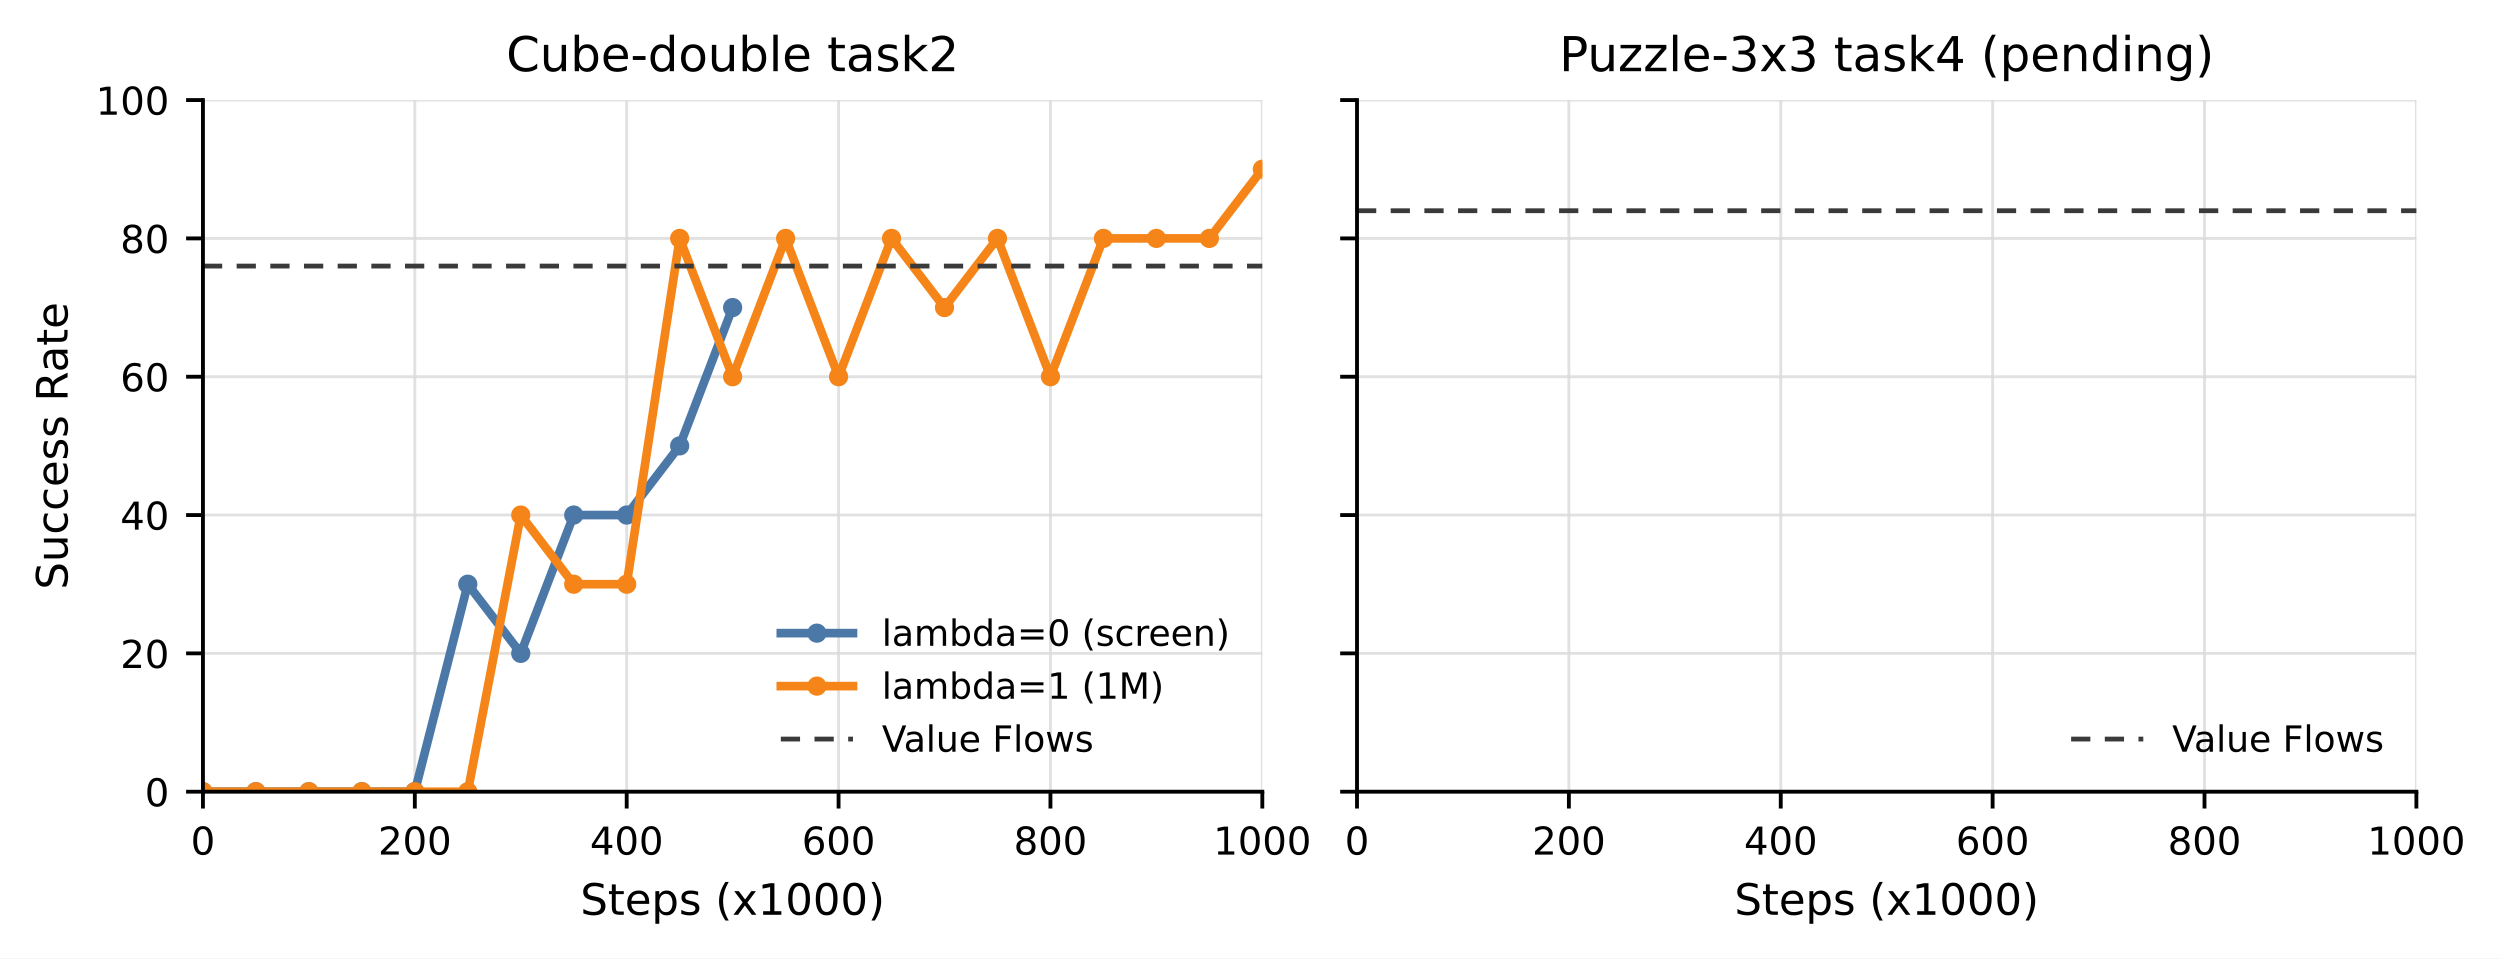
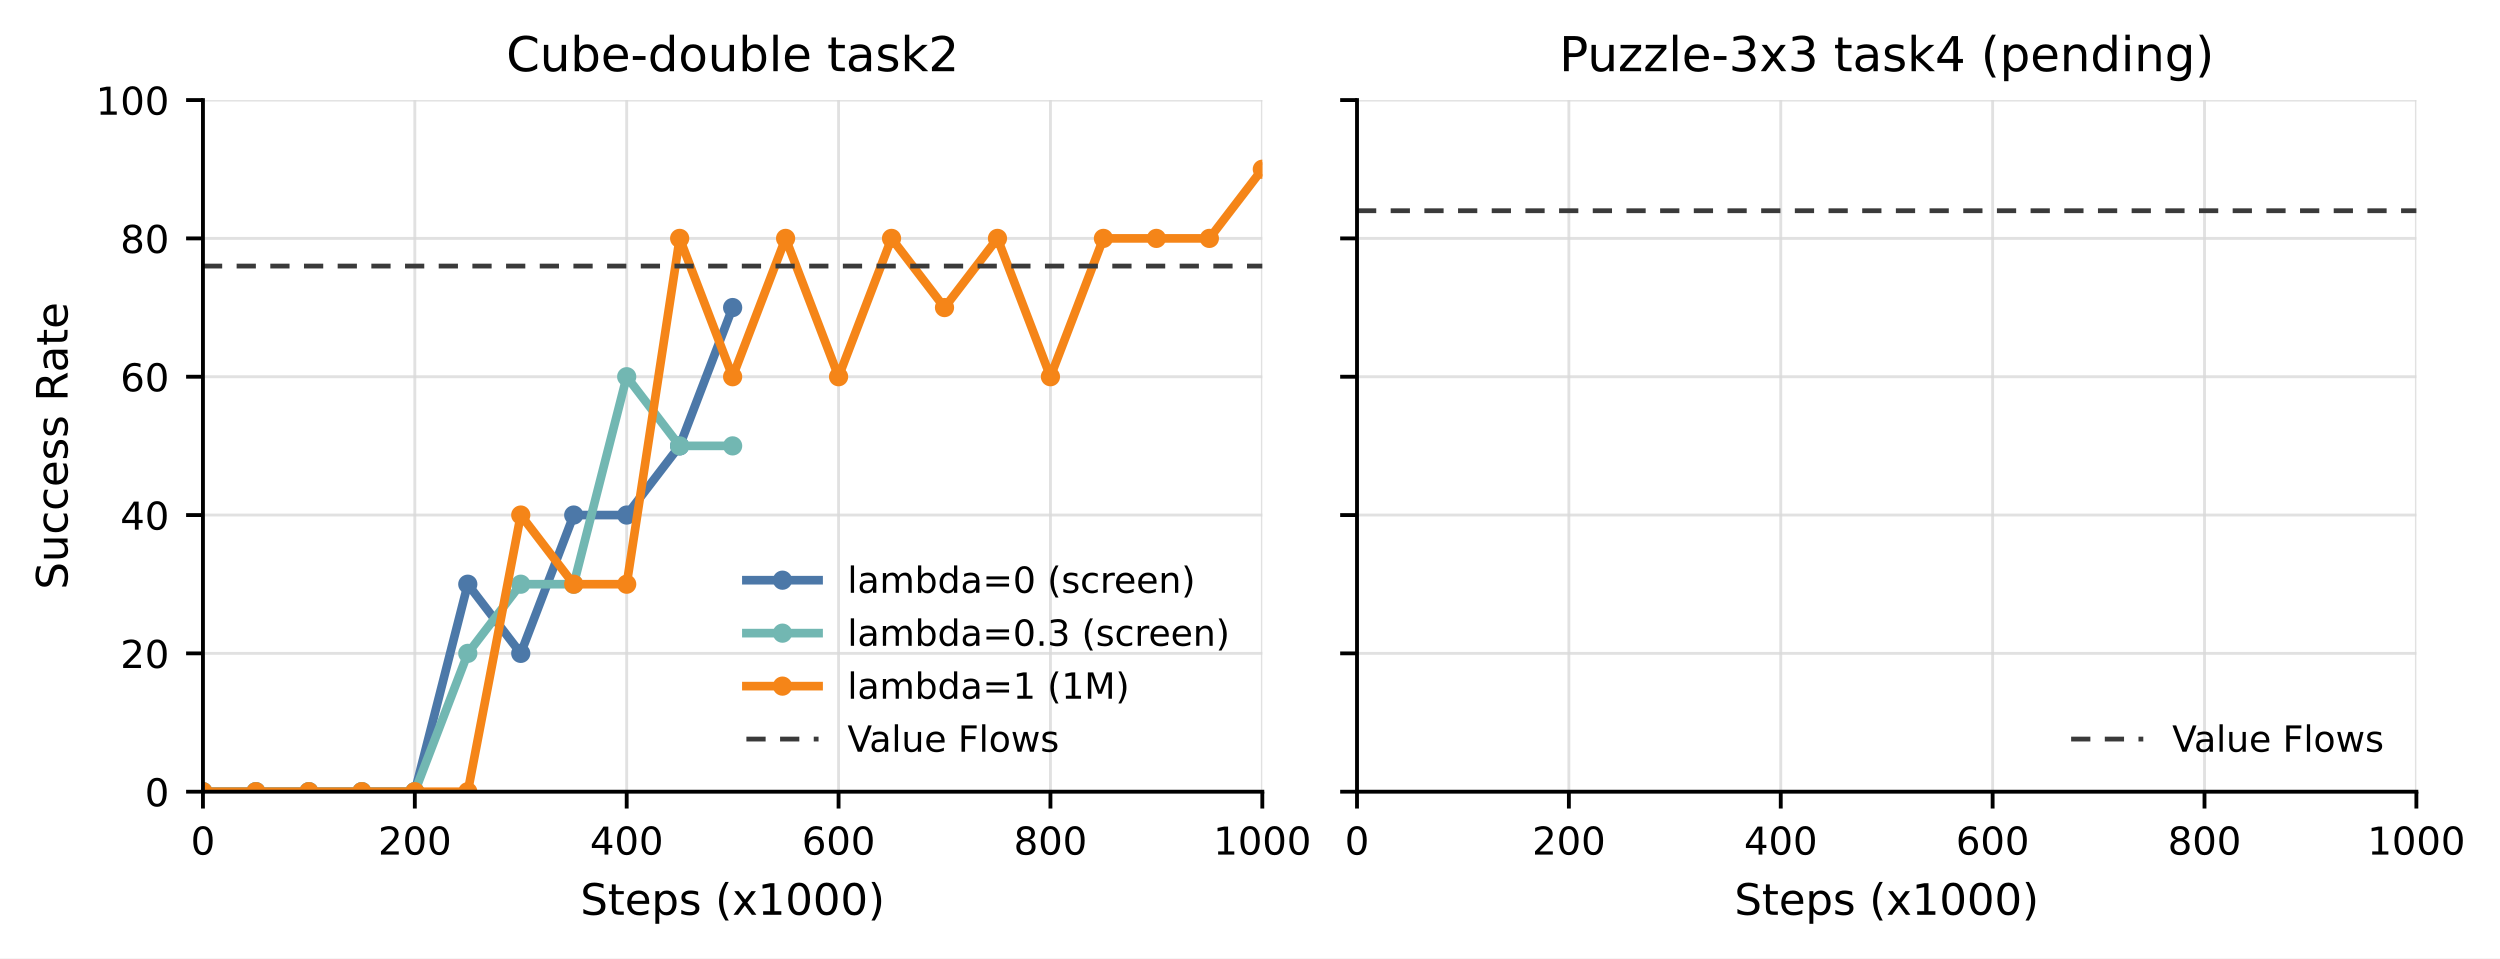
<svg xmlns="http://www.w3.org/2000/svg" xmlns:xlink="http://www.w3.org/1999/xlink" width="519.6pt" height="199.2pt" viewBox="0 0 519.6 199.2" version="1.1">
  <defs>
    <style type="text/css">*{stroke-linejoin: round; stroke-linecap: butt}</style>
  </defs>
  <g id="figure_1">
    <g id="patch_1">
      <path d="M 0 199.2  L 519.6 199.2  L 519.6 0  L 0 0  z " style="fill: #ffffff" />
    </g>
    <g id="axes_1">
      <g id="patch_2">
        <path d="M 42.18 164.547  L 262.36 164.547  L 262.36 20.798  L 42.18 20.798  z " style="fill: #ffffff" />
      </g>
      <g id="matplotlib.axis_1">
        <g id="xtick_1">
          <g id="line2d_1">
-             <path d="M 42.18 164.547  L 42.18 20.798  " clip-path="url(#p1d53e237a0)" style="fill: none; stroke: #d9d9d9; stroke-opacity: 0.8; stroke-width: 0.6; stroke-linecap: square" />
+             <path d="M 42.18 164.547  L 42.18 20.798  " clip-path="url(#p98c17a27cd)" style="fill: none; stroke: #d9d9d9; stroke-opacity: 0.8; stroke-width: 0.6; stroke-linecap: square" />
          </g>
          <g id="line2d_2">
            <defs>
-               <path id="m1ffc83d892" d="M 0 0  L 0 3.5  " style="stroke: #000000; stroke-width: 0.8" />
+               <path id="mefbd972a2b" d="M 0 0  L 0 3.5  " style="stroke: #000000; stroke-width: 0.8" />
            </defs>
            <g>
-               <use xlink:href="#m1ffc83d892" x="42.18" y="164.547" style="stroke: #000000; stroke-width: 0.8" />
+               <use xlink:href="#mefbd972a2b" x="42.18" y="164.547" style="stroke: #000000; stroke-width: 0.8" />
            </g>
          </g>
          <g id="text_1">
            <text style="font: 8px 'DejaVu Sans'; text-anchor: middle" x="42.18" y="177.625" transform="rotate(-0 42.18031 177.6255)">0</text>
          </g>
        </g>
        <g id="xtick_2">
          <g id="line2d_3">
-             <path d="M 86.216 164.547  L 86.216 20.798  " clip-path="url(#p1d53e237a0)" style="fill: none; stroke: #d9d9d9; stroke-opacity: 0.8; stroke-width: 0.6; stroke-linecap: square" />
+             <path d="M 86.216 164.547  L 86.216 20.798  " clip-path="url(#p98c17a27cd)" style="fill: none; stroke: #d9d9d9; stroke-opacity: 0.8; stroke-width: 0.6; stroke-linecap: square" />
          </g>
          <g id="line2d_4">
            <g>
-               <use xlink:href="#m1ffc83d892" x="86.216" y="164.547" style="stroke: #000000; stroke-width: 0.8" />
+               <use xlink:href="#mefbd972a2b" x="86.216" y="164.547" style="stroke: #000000; stroke-width: 0.8" />
            </g>
          </g>
          <g id="text_2">
            <text style="font: 8px 'DejaVu Sans'; text-anchor: middle" x="86.216" y="177.625" transform="rotate(-0 86.21618 177.6255)">200</text>
          </g>
        </g>
        <g id="xtick_3">
          <g id="line2d_5">
-             <path d="M 130.252 164.547  L 130.252 20.798  " clip-path="url(#p1d53e237a0)" style="fill: none; stroke: #d9d9d9; stroke-opacity: 0.8; stroke-width: 0.6; stroke-linecap: square" />
+             <path d="M 130.252 164.547  L 130.252 20.798  " clip-path="url(#p98c17a27cd)" style="fill: none; stroke: #d9d9d9; stroke-opacity: 0.8; stroke-width: 0.6; stroke-linecap: square" />
          </g>
          <g id="line2d_6">
            <g>
-               <use xlink:href="#m1ffc83d892" x="130.252" y="164.547" style="stroke: #000000; stroke-width: 0.8" />
+               <use xlink:href="#mefbd972a2b" x="130.252" y="164.547" style="stroke: #000000; stroke-width: 0.8" />
            </g>
          </g>
          <g id="text_3">
            <text style="font: 8px 'DejaVu Sans'; text-anchor: middle" x="130.252" y="177.625" transform="rotate(-0 130.2521 177.6255)">400</text>
          </g>
        </g>
        <g id="xtick_4">
          <g id="line2d_7">
-             <path d="M 174.288 164.547  L 174.288 20.798  " clip-path="url(#p1d53e237a0)" style="fill: none; stroke: #d9d9d9; stroke-opacity: 0.8; stroke-width: 0.6; stroke-linecap: square" />
+             <path d="M 174.288 164.547  L 174.288 20.798  " clip-path="url(#p98c17a27cd)" style="fill: none; stroke: #d9d9d9; stroke-opacity: 0.8; stroke-width: 0.6; stroke-linecap: square" />
          </g>
          <g id="line2d_8">
            <g>
-               <use xlink:href="#m1ffc83d892" x="174.288" y="164.547" style="stroke: #000000; stroke-width: 0.8" />
+               <use xlink:href="#mefbd972a2b" x="174.288" y="164.547" style="stroke: #000000; stroke-width: 0.8" />
            </g>
          </g>
          <g id="text_4">
            <text style="font: 8px 'DejaVu Sans'; text-anchor: middle" x="174.288" y="177.625" transform="rotate(-0 174.2879 177.6255)">600</text>
          </g>
        </g>
        <g id="xtick_5">
          <g id="line2d_9">
-             <path d="M 218.324 164.547  L 218.324 20.798  " clip-path="url(#p1d53e237a0)" style="fill: none; stroke: #d9d9d9; stroke-opacity: 0.8; stroke-width: 0.6; stroke-linecap: square" />
+             <path d="M 218.324 164.547  L 218.324 20.798  " clip-path="url(#p98c17a27cd)" style="fill: none; stroke: #d9d9d9; stroke-opacity: 0.8; stroke-width: 0.6; stroke-linecap: square" />
          </g>
          <g id="line2d_10">
            <g>
-               <use xlink:href="#m1ffc83d892" x="218.324" y="164.547" style="stroke: #000000; stroke-width: 0.8" />
+               <use xlink:href="#mefbd972a2b" x="218.324" y="164.547" style="stroke: #000000; stroke-width: 0.8" />
            </g>
          </g>
          <g id="text_5">
            <text style="font: 8px 'DejaVu Sans'; text-anchor: middle" x="218.324" y="177.625" transform="rotate(-0 218.3238 177.6255)">800</text>
          </g>
        </g>
        <g id="xtick_6">
          <g id="line2d_11">
-             <path d="M 262.36 164.547  L 262.36 20.798  " clip-path="url(#p1d53e237a0)" style="fill: none; stroke: #d9d9d9; stroke-opacity: 0.8; stroke-width: 0.6; stroke-linecap: square" />
+             <path d="M 262.36 164.547  L 262.36 20.798  " clip-path="url(#p98c17a27cd)" style="fill: none; stroke: #d9d9d9; stroke-opacity: 0.8; stroke-width: 0.6; stroke-linecap: square" />
          </g>
          <g id="line2d_12">
            <g>
-               <use xlink:href="#m1ffc83d892" x="262.36" y="164.547" style="stroke: #000000; stroke-width: 0.8" />
+               <use xlink:href="#mefbd972a2b" x="262.36" y="164.547" style="stroke: #000000; stroke-width: 0.8" />
            </g>
          </g>
          <g id="text_6">
            <text style="font: 8px 'DejaVu Sans'; text-anchor: middle" x="262.36" y="177.625" transform="rotate(-0 262.3597 177.6255)">1000</text>
          </g>
        </g>
        <g id="text_7">
          <text style="font: 9px 'DejaVu Sans'; text-anchor: middle" x="152.27" y="190.128" transform="rotate(-0 152.27 190.1278)">Steps (x1000)</text>
        </g>
      </g>
      <g id="matplotlib.axis_2">
        <g id="ytick_1">
          <g id="line2d_13">
-             <path d="M 42.18 164.547  L 262.36 164.547  " clip-path="url(#p1d53e237a0)" style="fill: none; stroke: #d9d9d9; stroke-opacity: 0.8; stroke-width: 0.6; stroke-linecap: square" />
+             <path d="M 42.18 164.547  L 262.36 164.547  " clip-path="url(#p98c17a27cd)" style="fill: none; stroke: #d9d9d9; stroke-opacity: 0.8; stroke-width: 0.6; stroke-linecap: square" />
          </g>
          <g id="line2d_14">
            <defs>
-               <path id="m1750f43d81" d="M 0 0  L -3.5 0  " style="stroke: #000000; stroke-width: 0.8" />
+               <path id="m2d49eb08f6" d="M 0 0  L -3.5 0  " style="stroke: #000000; stroke-width: 0.8" />
            </defs>
            <g>
-               <use xlink:href="#m1750f43d81" x="42.18" y="164.547" style="stroke: #000000; stroke-width: 0.8" />
+               <use xlink:href="#m2d49eb08f6" x="42.18" y="164.547" style="stroke: #000000; stroke-width: 0.8" />
            </g>
          </g>
          <g id="text_8">
            <text style="font: 8px 'DejaVu Sans'; text-anchor: end" x="35.18" y="167.586" transform="rotate(-0 35.18031 167.5861)">0</text>
          </g>
        </g>
        <g id="ytick_2">
          <g id="line2d_15">
-             <path d="M 42.18 135.797  L 262.36 135.797  " clip-path="url(#p1d53e237a0)" style="fill: none; stroke: #d9d9d9; stroke-opacity: 0.8; stroke-width: 0.6; stroke-linecap: square" />
+             <path d="M 42.18 135.797  L 262.36 135.797  " clip-path="url(#p98c17a27cd)" style="fill: none; stroke: #d9d9d9; stroke-opacity: 0.8; stroke-width: 0.6; stroke-linecap: square" />
          </g>
          <g id="line2d_16">
            <g>
-               <use xlink:href="#m1750f43d81" x="42.18" y="135.797" style="stroke: #000000; stroke-width: 0.8" />
+               <use xlink:href="#m2d49eb08f6" x="42.18" y="135.797" style="stroke: #000000; stroke-width: 0.8" />
            </g>
          </g>
          <g id="text_9">
            <text style="font: 8px 'DejaVu Sans'; text-anchor: end" x="35.18" y="138.836" transform="rotate(-0 35.18031 138.8364)">20</text>
          </g>
        </g>
        <g id="ytick_3">
          <g id="line2d_17">
-             <path d="M 42.18 107.047  L 262.36 107.047  " clip-path="url(#p1d53e237a0)" style="fill: none; stroke: #d9d9d9; stroke-opacity: 0.8; stroke-width: 0.6; stroke-linecap: square" />
+             <path d="M 42.18 107.047  L 262.36 107.047  " clip-path="url(#p98c17a27cd)" style="fill: none; stroke: #d9d9d9; stroke-opacity: 0.8; stroke-width: 0.6; stroke-linecap: square" />
          </g>
          <g id="line2d_18">
            <g>
-               <use xlink:href="#m1750f43d81" x="42.18" y="107.047" style="stroke: #000000; stroke-width: 0.8" />
+               <use xlink:href="#m2d49eb08f6" x="42.18" y="107.047" style="stroke: #000000; stroke-width: 0.8" />
            </g>
          </g>
          <g id="text_10">
            <text style="font: 8px 'DejaVu Sans'; text-anchor: end" x="35.18" y="110.087" transform="rotate(-0 35.18031 110.0868)">40</text>
          </g>
        </g>
        <g id="ytick_4">
          <g id="line2d_19">
-             <path d="M 42.18 78.298  L 262.36 78.298  " clip-path="url(#p1d53e237a0)" style="fill: none; stroke: #d9d9d9; stroke-opacity: 0.8; stroke-width: 0.6; stroke-linecap: square" />
+             <path d="M 42.18 78.298  L 262.36 78.298  " clip-path="url(#p98c17a27cd)" style="fill: none; stroke: #d9d9d9; stroke-opacity: 0.8; stroke-width: 0.6; stroke-linecap: square" />
          </g>
          <g id="line2d_20">
            <g>
-               <use xlink:href="#m1750f43d81" x="42.18" y="78.298" style="stroke: #000000; stroke-width: 0.8" />
+               <use xlink:href="#m2d49eb08f6" x="42.18" y="78.298" style="stroke: #000000; stroke-width: 0.8" />
            </g>
          </g>
          <g id="text_11">
            <text style="font: 8px 'DejaVu Sans'; text-anchor: end" x="35.18" y="81.337" transform="rotate(-0 35.18031 81.33712)">60</text>
          </g>
        </g>
        <g id="ytick_5">
          <g id="line2d_21">
-             <path d="M 42.18 49.548  L 262.36 49.548  " clip-path="url(#p1d53e237a0)" style="fill: none; stroke: #d9d9d9; stroke-opacity: 0.8; stroke-width: 0.6; stroke-linecap: square" />
+             <path d="M 42.18 49.548  L 262.36 49.548  " clip-path="url(#p98c17a27cd)" style="fill: none; stroke: #d9d9d9; stroke-opacity: 0.8; stroke-width: 0.6; stroke-linecap: square" />
          </g>
          <g id="line2d_22">
            <g>
-               <use xlink:href="#m1750f43d81" x="42.18" y="49.548" style="stroke: #000000; stroke-width: 0.8" />
+               <use xlink:href="#m2d49eb08f6" x="42.18" y="49.548" style="stroke: #000000; stroke-width: 0.8" />
            </g>
          </g>
          <g id="text_12">
            <text style="font: 8px 'DejaVu Sans'; text-anchor: end" x="35.18" y="52.587" transform="rotate(-0 35.18031 52.58747)">80</text>
          </g>
        </g>
        <g id="ytick_6">
          <g id="line2d_23">
-             <path d="M 42.18 20.798  L 262.36 20.798  " clip-path="url(#p1d53e237a0)" style="fill: none; stroke: #d9d9d9; stroke-opacity: 0.8; stroke-width: 0.6; stroke-linecap: square" />
+             <path d="M 42.18 20.798  L 262.36 20.798  " clip-path="url(#p98c17a27cd)" style="fill: none; stroke: #d9d9d9; stroke-opacity: 0.8; stroke-width: 0.6; stroke-linecap: square" />
          </g>
          <g id="line2d_24">
            <g>
-               <use xlink:href="#m1750f43d81" x="42.18" y="20.798" style="stroke: #000000; stroke-width: 0.8" />
+               <use xlink:href="#m2d49eb08f6" x="42.18" y="20.798" style="stroke: #000000; stroke-width: 0.8" />
            </g>
          </g>
          <g id="text_13">
            <text style="font: 8px 'DejaVu Sans'; text-anchor: end" x="35.18" y="23.838" transform="rotate(-0 35.18031 23.83781)">100</text>
          </g>
        </g>
        <g id="text_14">
          <text style="font: 9px 'DejaVu Sans'; text-anchor: middle" x="14.039" y="92.673" transform="rotate(-90 14.03859 92.67257)">Success Rate</text>
        </g>
      </g>
      <g id="line2d_25">
-         <path d="M 42.181 164.547  L 53.189 164.547  L 64.198 164.547  L 75.207 164.547  L 86.216 164.547  L 97.225 121.422  L 108.234 135.797  L 119.243 107.047  L 130.252 107.047  L 141.261 92.673  L 152.27 63.923  " clip-path="url(#p1d53e237a0)" style="fill: none; stroke: #4c78a8; stroke-width: 1.8; stroke-linecap: square" />
+         <path d="M 42.181 164.547  L 53.189 164.547  L 64.198 164.547  L 75.207 164.547  L 86.216 164.547  L 97.225 121.422  L 108.234 135.797  L 119.243 107.047  L 130.252 107.047  L 141.261 92.673  L 152.27 63.923  " clip-path="url(#p98c17a27cd)" style="fill: none; stroke: #4c78a8; stroke-width: 1.8; stroke-linecap: square" />
        <defs>
-           <path id="m6235c00c0f" d="M 0 1.5  C 0.398 1.5 0.779 1.342 1.061 1.061  C 1.342 0.779 1.5 0.398 1.5 0  C 1.5 -0.398 1.342 -0.779 1.061 -1.061  C 0.779 -1.342 0.398 -1.5 0 -1.5  C -0.398 -1.5 -0.779 -1.342 -1.061 -1.061  C -1.342 -0.779 -1.5 -0.398 -1.5 0  C -1.5 0.398 -1.342 0.779 -1.061 1.061  C -0.779 1.342 -0.398 1.5 0 1.5  z " style="stroke: #4c78a8" />
+           <path id="m1b8b078758" d="M 0 1.5  C 0.398 1.5 0.779 1.342 1.061 1.061  C 1.342 0.779 1.5 0.398 1.5 0  C 1.5 -0.398 1.342 -0.779 1.061 -1.061  C 0.779 -1.342 0.398 -1.5 0 -1.5  C -0.398 -1.5 -0.779 -1.342 -1.061 -1.061  C -1.342 -0.779 -1.5 -0.398 -1.5 0  C -1.5 0.398 -1.342 0.779 -1.061 1.061  C -0.779 1.342 -0.398 1.5 0 1.5  z " style="stroke: #4c78a8" />
        </defs>
-         <g clip-path="url(#p1d53e237a0)">
-           <use xlink:href="#m6235c00c0f" x="42.181" y="164.547" style="fill: #4c78a8; stroke: #4c78a8" />
-           <use xlink:href="#m6235c00c0f" x="53.189" y="164.547" style="fill: #4c78a8; stroke: #4c78a8" />
-           <use xlink:href="#m6235c00c0f" x="64.198" y="164.547" style="fill: #4c78a8; stroke: #4c78a8" />
-           <use xlink:href="#m6235c00c0f" x="75.207" y="164.547" style="fill: #4c78a8; stroke: #4c78a8" />
-           <use xlink:href="#m6235c00c0f" x="86.216" y="164.547" style="fill: #4c78a8; stroke: #4c78a8" />
-           <use xlink:href="#m6235c00c0f" x="97.225" y="121.422" style="fill: #4c78a8; stroke: #4c78a8" />
-           <use xlink:href="#m6235c00c0f" x="108.234" y="135.797" style="fill: #4c78a8; stroke: #4c78a8" />
-           <use xlink:href="#m6235c00c0f" x="119.243" y="107.047" style="fill: #4c78a8; stroke: #4c78a8" />
-           <use xlink:href="#m6235c00c0f" x="130.252" y="107.047" style="fill: #4c78a8; stroke: #4c78a8" />
-           <use xlink:href="#m6235c00c0f" x="141.261" y="92.673" style="fill: #4c78a8; stroke: #4c78a8" />
-           <use xlink:href="#m6235c00c0f" x="152.27" y="63.923" style="fill: #4c78a8; stroke: #4c78a8" />
+         <g clip-path="url(#p98c17a27cd)">
+           <use xlink:href="#m1b8b078758" x="42.181" y="164.547" style="fill: #4c78a8; stroke: #4c78a8" />
+           <use xlink:href="#m1b8b078758" x="53.189" y="164.547" style="fill: #4c78a8; stroke: #4c78a8" />
+           <use xlink:href="#m1b8b078758" x="64.198" y="164.547" style="fill: #4c78a8; stroke: #4c78a8" />
+           <use xlink:href="#m1b8b078758" x="75.207" y="164.547" style="fill: #4c78a8; stroke: #4c78a8" />
+           <use xlink:href="#m1b8b078758" x="86.216" y="164.547" style="fill: #4c78a8; stroke: #4c78a8" />
+           <use xlink:href="#m1b8b078758" x="97.225" y="121.422" style="fill: #4c78a8; stroke: #4c78a8" />
+           <use xlink:href="#m1b8b078758" x="108.234" y="135.797" style="fill: #4c78a8; stroke: #4c78a8" />
+           <use xlink:href="#m1b8b078758" x="119.243" y="107.047" style="fill: #4c78a8; stroke: #4c78a8" />
+           <use xlink:href="#m1b8b078758" x="130.252" y="107.047" style="fill: #4c78a8; stroke: #4c78a8" />
+           <use xlink:href="#m1b8b078758" x="141.261" y="92.673" style="fill: #4c78a8; stroke: #4c78a8" />
+           <use xlink:href="#m1b8b078758" x="152.27" y="63.923" style="fill: #4c78a8; stroke: #4c78a8" />
        </g>
      </g>
      <g id="line2d_26">
-         <path d="M 42.181 164.547  L 53.189 164.547  L 64.198 164.547  L 75.207 164.547  L 86.216 164.547  L 97.225 164.547  L 108.234 107.047  L 119.243 121.422  L 130.252 121.422  L 141.261 49.548  L 152.27 78.298  L 163.279 49.548  L 174.288 78.298  L 185.297 49.548  L 196.306 63.923  L 207.315 49.548  L 218.324 78.298  L 229.333 49.548  L 240.342 49.548  L 251.351 49.548  L 262.36 35.173  " clip-path="url(#p1d53e237a0)" style="fill: none; stroke: #f58518; stroke-width: 1.8; stroke-linecap: square" />
+         <path d="M 42.181 164.547  L 53.189 164.547  L 64.198 164.547  L 75.207 164.547  L 86.216 164.547  L 97.225 135.797  L 108.234 121.422  L 119.243 121.422  L 130.252 78.298  L 141.261 92.673  L 152.27 92.673  " clip-path="url(#p98c17a27cd)" style="fill: none; stroke: #72b7b2; stroke-width: 1.8; stroke-linecap: square" />
        <defs>
-           <path id="m63376240fd" d="M 0 1.5  C 0.398 1.5 0.779 1.342 1.061 1.061  C 1.342 0.779 1.5 0.398 1.5 0  C 1.5 -0.398 1.342 -0.779 1.061 -1.061  C 0.779 -1.342 0.398 -1.5 0 -1.5  C -0.398 -1.5 -0.779 -1.342 -1.061 -1.061  C -1.342 -0.779 -1.5 -0.398 -1.5 0  C -1.5 0.398 -1.342 0.779 -1.061 1.061  C -0.779 1.342 -0.398 1.5 0 1.5  z " style="stroke: #f58518" />
+           <path id="m10bc555d00" d="M 0 1.5  C 0.398 1.5 0.779 1.342 1.061 1.061  C 1.342 0.779 1.5 0.398 1.5 0  C 1.5 -0.398 1.342 -0.779 1.061 -1.061  C 0.779 -1.342 0.398 -1.5 0 -1.5  C -0.398 -1.5 -0.779 -1.342 -1.061 -1.061  C -1.342 -0.779 -1.5 -0.398 -1.5 0  C -1.5 0.398 -1.342 0.779 -1.061 1.061  C -0.779 1.342 -0.398 1.5 0 1.5  z " style="stroke: #72b7b2" />
        </defs>
-         <g clip-path="url(#p1d53e237a0)">
-           <use xlink:href="#m63376240fd" x="42.181" y="164.547" style="fill: #f58518; stroke: #f58518" />
-           <use xlink:href="#m63376240fd" x="53.189" y="164.547" style="fill: #f58518; stroke: #f58518" />
-           <use xlink:href="#m63376240fd" x="64.198" y="164.547" style="fill: #f58518; stroke: #f58518" />
-           <use xlink:href="#m63376240fd" x="75.207" y="164.547" style="fill: #f58518; stroke: #f58518" />
-           <use xlink:href="#m63376240fd" x="86.216" y="164.547" style="fill: #f58518; stroke: #f58518" />
-           <use xlink:href="#m63376240fd" x="97.225" y="164.547" style="fill: #f58518; stroke: #f58518" />
-           <use xlink:href="#m63376240fd" x="108.234" y="107.047" style="fill: #f58518; stroke: #f58518" />
-           <use xlink:href="#m63376240fd" x="119.243" y="121.422" style="fill: #f58518; stroke: #f58518" />
-           <use xlink:href="#m63376240fd" x="130.252" y="121.422" style="fill: #f58518; stroke: #f58518" />
-           <use xlink:href="#m63376240fd" x="141.261" y="49.548" style="fill: #f58518; stroke: #f58518" />
-           <use xlink:href="#m63376240fd" x="152.27" y="78.298" style="fill: #f58518; stroke: #f58518" />
-           <use xlink:href="#m63376240fd" x="163.279" y="49.548" style="fill: #f58518; stroke: #f58518" />
-           <use xlink:href="#m63376240fd" x="174.288" y="78.298" style="fill: #f58518; stroke: #f58518" />
-           <use xlink:href="#m63376240fd" x="185.297" y="49.548" style="fill: #f58518; stroke: #f58518" />
-           <use xlink:href="#m63376240fd" x="196.306" y="63.923" style="fill: #f58518; stroke: #f58518" />
-           <use xlink:href="#m63376240fd" x="207.315" y="49.548" style="fill: #f58518; stroke: #f58518" />
-           <use xlink:href="#m63376240fd" x="218.324" y="78.298" style="fill: #f58518; stroke: #f58518" />
-           <use xlink:href="#m63376240fd" x="229.333" y="49.548" style="fill: #f58518; stroke: #f58518" />
-           <use xlink:href="#m63376240fd" x="240.342" y="49.548" style="fill: #f58518; stroke: #f58518" />
-           <use xlink:href="#m63376240fd" x="251.351" y="49.548" style="fill: #f58518; stroke: #f58518" />
-           <use xlink:href="#m63376240fd" x="262.36" y="35.173" style="fill: #f58518; stroke: #f58518" />
+         <g clip-path="url(#p98c17a27cd)">
+           <use xlink:href="#m10bc555d00" x="42.181" y="164.547" style="fill: #72b7b2; stroke: #72b7b2" />
+           <use xlink:href="#m10bc555d00" x="53.189" y="164.547" style="fill: #72b7b2; stroke: #72b7b2" />
+           <use xlink:href="#m10bc555d00" x="64.198" y="164.547" style="fill: #72b7b2; stroke: #72b7b2" />
+           <use xlink:href="#m10bc555d00" x="75.207" y="164.547" style="fill: #72b7b2; stroke: #72b7b2" />
+           <use xlink:href="#m10bc555d00" x="86.216" y="164.547" style="fill: #72b7b2; stroke: #72b7b2" />
+           <use xlink:href="#m10bc555d00" x="97.225" y="135.797" style="fill: #72b7b2; stroke: #72b7b2" />
+           <use xlink:href="#m10bc555d00" x="108.234" y="121.422" style="fill: #72b7b2; stroke: #72b7b2" />
+           <use xlink:href="#m10bc555d00" x="119.243" y="121.422" style="fill: #72b7b2; stroke: #72b7b2" />
+           <use xlink:href="#m10bc555d00" x="130.252" y="78.298" style="fill: #72b7b2; stroke: #72b7b2" />
+           <use xlink:href="#m10bc555d00" x="141.261" y="92.673" style="fill: #72b7b2; stroke: #72b7b2" />
+           <use xlink:href="#m10bc555d00" x="152.27" y="92.673" style="fill: #72b7b2; stroke: #72b7b2" />
        </g>
      </g>
      <g id="line2d_27">
-         <path d="M 42.18 55.298  L 262.36 55.298  " clip-path="url(#p1d53e237a0)" style="fill: none; stroke-dasharray: 4,3; stroke-dashoffset: 0; stroke: #3a3a3a" />
+         <path d="M 42.181 164.547  L 53.189 164.547  L 64.198 164.547  L 75.207 164.547  L 86.216 164.547  L 97.225 164.547  L 108.234 107.047  L 119.243 121.422  L 130.252 121.422  L 141.261 49.548  L 152.27 78.298  L 163.279 49.548  L 174.288 78.298  L 185.297 49.548  L 196.306 63.923  L 207.315 49.548  L 218.324 78.298  L 229.333 49.548  L 240.342 49.548  L 251.351 49.548  L 262.36 35.173  " clip-path="url(#p98c17a27cd)" style="fill: none; stroke: #f58518; stroke-width: 1.8; stroke-linecap: square" />
+         <defs>
+           <path id="m394c8e4757" d="M 0 1.5  C 0.398 1.5 0.779 1.342 1.061 1.061  C 1.342 0.779 1.5 0.398 1.5 0  C 1.5 -0.398 1.342 -0.779 1.061 -1.061  C 0.779 -1.342 0.398 -1.5 0 -1.5  C -0.398 -1.5 -0.779 -1.342 -1.061 -1.061  C -1.342 -0.779 -1.5 -0.398 -1.5 0  C -1.5 0.398 -1.342 0.779 -1.061 1.061  C -0.779 1.342 -0.398 1.5 0 1.5  z " style="stroke: #f58518" />
+         </defs>
+         <g clip-path="url(#p98c17a27cd)">
+           <use xlink:href="#m394c8e4757" x="42.181" y="164.547" style="fill: #f58518; stroke: #f58518" />
+           <use xlink:href="#m394c8e4757" x="53.189" y="164.547" style="fill: #f58518; stroke: #f58518" />
+           <use xlink:href="#m394c8e4757" x="64.198" y="164.547" style="fill: #f58518; stroke: #f58518" />
+           <use xlink:href="#m394c8e4757" x="75.207" y="164.547" style="fill: #f58518; stroke: #f58518" />
+           <use xlink:href="#m394c8e4757" x="86.216" y="164.547" style="fill: #f58518; stroke: #f58518" />
+           <use xlink:href="#m394c8e4757" x="97.225" y="164.547" style="fill: #f58518; stroke: #f58518" />
+           <use xlink:href="#m394c8e4757" x="108.234" y="107.047" style="fill: #f58518; stroke: #f58518" />
+           <use xlink:href="#m394c8e4757" x="119.243" y="121.422" style="fill: #f58518; stroke: #f58518" />
+           <use xlink:href="#m394c8e4757" x="130.252" y="121.422" style="fill: #f58518; stroke: #f58518" />
+           <use xlink:href="#m394c8e4757" x="141.261" y="49.548" style="fill: #f58518; stroke: #f58518" />
+           <use xlink:href="#m394c8e4757" x="152.27" y="78.298" style="fill: #f58518; stroke: #f58518" />
+           <use xlink:href="#m394c8e4757" x="163.279" y="49.548" style="fill: #f58518; stroke: #f58518" />
+           <use xlink:href="#m394c8e4757" x="174.288" y="78.298" style="fill: #f58518; stroke: #f58518" />
+           <use xlink:href="#m394c8e4757" x="185.297" y="49.548" style="fill: #f58518; stroke: #f58518" />
+           <use xlink:href="#m394c8e4757" x="196.306" y="63.923" style="fill: #f58518; stroke: #f58518" />
+           <use xlink:href="#m394c8e4757" x="207.315" y="49.548" style="fill: #f58518; stroke: #f58518" />
+           <use xlink:href="#m394c8e4757" x="218.324" y="78.298" style="fill: #f58518; stroke: #f58518" />
+           <use xlink:href="#m394c8e4757" x="229.333" y="49.548" style="fill: #f58518; stroke: #f58518" />
+           <use xlink:href="#m394c8e4757" x="240.342" y="49.548" style="fill: #f58518; stroke: #f58518" />
+           <use xlink:href="#m394c8e4757" x="251.351" y="49.548" style="fill: #f58518; stroke: #f58518" />
+           <use xlink:href="#m394c8e4757" x="262.36" y="35.173" style="fill: #f58518; stroke: #f58518" />
+         </g>
+       </g>
+       <g id="line2d_28">
+         <path d="M 42.18 55.298  L 262.36 55.298  " clip-path="url(#p98c17a27cd)" style="fill: none; stroke-dasharray: 4,3; stroke-dashoffset: 0; stroke: #3a3a3a" />
      </g>
      <g id="patch_3">
        <path d="M 42.18 164.547  L 42.18 20.798  " style="fill: none; stroke: #000000; stroke-width: 0.8; stroke-linejoin: miter; stroke-linecap: square" />
      </g>
      <g id="patch_4">
        <path d="M 42.18 164.547  L 262.36 164.547  " style="fill: none; stroke: #000000; stroke-width: 0.8; stroke-linejoin: miter; stroke-linecap: square" />
      </g>
      <g id="text_15">
        <text style="font: 10px 'DejaVu Sans'; text-anchor: middle" x="152.27" y="14.798" transform="rotate(-0 152.27 14.79844)">Cube-double task2</text>
      </g>
      <g id="legend_1">
-         <g id="line2d_28">
-           <path d="M 162.285 131.595  L 169.785 131.595  L 177.285 131.595  " style="fill: none; stroke: #4c78a8; stroke-width: 1.8; stroke-linecap: square" />
+         <g id="line2d_29">
+           <path d="M 155.13 120.586  L 162.63 120.586  L 170.13 120.586  " style="fill: none; stroke: #4c78a8; stroke-width: 1.8; stroke-linecap: square" />
          <g>
-             <use xlink:href="#m6235c00c0f" x="169.785" y="131.595" style="fill: #4c78a8; stroke: #4c78a8" />
+             <use xlink:href="#m1b8b078758" x="162.63" y="120.586" style="fill: #4c78a8; stroke: #4c78a8" />
          </g>
        </g>
        <g id="text_16">
-           <text style="font: 7.5px 'DejaVu Sans'; text-anchor: start" x="183.285" y="134.22" transform="rotate(-0 183.2851 134.2198)">lambda=0 (screen)</text>
-         </g>
-         <g id="line2d_29">
-           <path d="M 162.285 142.603  L 169.785 142.603  L 177.285 142.603  " style="fill: none; stroke: #f58518; stroke-width: 1.8; stroke-linecap: square" />
+           <text style="font: 7.5px 'DejaVu Sans'; text-anchor: start" x="176.13" y="123.211" transform="rotate(-0 176.1296 123.2112)">lambda=0 (screen)</text>
+         </g>
+         <g id="line2d_30">
+           <path d="M 155.13 131.595  L 162.63 131.595  L 170.13 131.595  " style="fill: none; stroke: #72b7b2; stroke-width: 1.8; stroke-linecap: square" />
          <g>
-             <use xlink:href="#m63376240fd" x="169.785" y="142.603" style="fill: #f58518; stroke: #f58518" />
+             <use xlink:href="#m10bc555d00" x="162.63" y="131.595" style="fill: #72b7b2; stroke: #72b7b2" />
          </g>
        </g>
        <g id="text_17">
-           <text style="font: 7.5px 'DejaVu Sans'; text-anchor: start" x="183.285" y="145.228" transform="rotate(-0 183.2851 145.2283)">lambda=1 (1M)</text>
-         </g>
-         <g id="line2d_30">
-           <path d="M 162.285 153.612  L 169.785 153.612  L 177.285 153.612  " style="fill: none; stroke-dasharray: 4,3; stroke-dashoffset: 0; stroke: #3a3a3a" />
+           <text style="font: 7.5px 'DejaVu Sans'; text-anchor: start" x="176.13" y="134.22" transform="rotate(-0 176.1296 134.2198)">lambda=0.3 (screen)</text>
+         </g>
+         <g id="line2d_31">
+           <path d="M 155.13 142.603  L 162.63 142.603  L 170.13 142.603  " style="fill: none; stroke: #f58518; stroke-width: 1.8; stroke-linecap: square" />
+           <g>
+             <use xlink:href="#m394c8e4757" x="162.63" y="142.603" style="fill: #f58518; stroke: #f58518" />
+           </g>
        </g>
        <g id="text_18">
-           <text style="font: 7.5px 'DejaVu Sans'; text-anchor: start" x="183.285" y="156.237" transform="rotate(-0 183.2851 156.2369)">Value Flows</text>
+           <text style="font: 7.5px 'DejaVu Sans'; text-anchor: start" x="176.13" y="145.228" transform="rotate(-0 176.1296 145.2283)">lambda=1 (1M)</text>
+         </g>
+         <g id="line2d_32">
+           <path d="M 155.13 153.612  L 162.63 153.612  L 170.13 153.612  " style="fill: none; stroke-dasharray: 4,3; stroke-dashoffset: 0; stroke: #3a3a3a" />
+         </g>
+         <g id="text_19">
+           <text style="font: 7.5px 'DejaVu Sans'; text-anchor: start" x="176.13" y="156.237" transform="rotate(-0 176.1296 156.2369)">Value Flows</text>
        </g>
      </g>
    </g>
    <g id="axes_2">
      <g id="patch_5">
        <path d="M 282.04 164.547  L 502.22 164.547  L 502.22 20.798  L 282.04 20.798  z " style="fill: #ffffff" />
      </g>
      <g id="matplotlib.axis_3">
        <g id="xtick_7">
-           <g id="line2d_31">
-             <path d="M 282.04 164.547  L 282.04 20.798  " clip-path="url(#pf07535a178)" style="fill: none; stroke: #d9d9d9; stroke-opacity: 0.8; stroke-width: 0.6; stroke-linecap: square" />
-           </g>
-           <g id="line2d_32">
-             <g>
-               <use xlink:href="#m1ffc83d892" x="282.04" y="164.547" style="stroke: #000000; stroke-width: 0.8" />
-             </g>
-           </g>
-           <g id="text_19">
+           <g id="line2d_33">
+             <path d="M 282.04 164.547  L 282.04 20.798  " clip-path="url(#p8cf5cdd12b)" style="fill: none; stroke: #d9d9d9; stroke-opacity: 0.8; stroke-width: 0.6; stroke-linecap: square" />
+           </g>
+           <g id="line2d_34">
+             <g>
+               <use xlink:href="#mefbd972a2b" x="282.04" y="164.547" style="stroke: #000000; stroke-width: 0.8" />
+             </g>
+           </g>
+           <g id="text_20">
            <text style="font: 8px 'DejaVu Sans'; text-anchor: middle" x="282.04" y="177.625" transform="rotate(-0 282.0402 177.6255)">0</text>
          </g>
        </g>
        <g id="xtick_8">
-           <g id="line2d_33">
-             <path d="M 326.076 164.547  L 326.076 20.798  " clip-path="url(#pf07535a178)" style="fill: none; stroke: #d9d9d9; stroke-opacity: 0.8; stroke-width: 0.6; stroke-linecap: square" />
-           </g>
-           <g id="line2d_34">
-             <g>
-               <use xlink:href="#m1ffc83d892" x="326.076" y="164.547" style="stroke: #000000; stroke-width: 0.8" />
-             </g>
-           </g>
-           <g id="text_20">
+           <g id="line2d_35">
+             <path d="M 326.076 164.547  L 326.076 20.798  " clip-path="url(#p8cf5cdd12b)" style="fill: none; stroke: #d9d9d9; stroke-opacity: 0.8; stroke-width: 0.6; stroke-linecap: square" />
+           </g>
+           <g id="line2d_36">
+             <g>
+               <use xlink:href="#mefbd972a2b" x="326.076" y="164.547" style="stroke: #000000; stroke-width: 0.8" />
+             </g>
+           </g>
+           <g id="text_21">
            <text style="font: 8px 'DejaVu Sans'; text-anchor: middle" x="326.076" y="177.625" transform="rotate(-0 326.076 177.6255)">200</text>
          </g>
        </g>
        <g id="xtick_9">
-           <g id="line2d_35">
-             <path d="M 370.112 164.547  L 370.112 20.798  " clip-path="url(#pf07535a178)" style="fill: none; stroke: #d9d9d9; stroke-opacity: 0.8; stroke-width: 0.6; stroke-linecap: square" />
-           </g>
-           <g id="line2d_36">
-             <g>
-               <use xlink:href="#m1ffc83d892" x="370.112" y="164.547" style="stroke: #000000; stroke-width: 0.8" />
-             </g>
-           </g>
-           <g id="text_21">
+           <g id="line2d_37">
+             <path d="M 370.112 164.547  L 370.112 20.798  " clip-path="url(#p8cf5cdd12b)" style="fill: none; stroke: #d9d9d9; stroke-opacity: 0.8; stroke-width: 0.6; stroke-linecap: square" />
+           </g>
+           <g id="line2d_38">
+             <g>
+               <use xlink:href="#mefbd972a2b" x="370.112" y="164.547" style="stroke: #000000; stroke-width: 0.8" />
+             </g>
+           </g>
+           <g id="text_22">
            <text style="font: 8px 'DejaVu Sans'; text-anchor: middle" x="370.112" y="177.625" transform="rotate(-0 370.1119 177.6255)">400</text>
          </g>
        </g>
        <g id="xtick_10">
-           <g id="line2d_37">
-             <path d="M 414.148 164.547  L 414.148 20.798  " clip-path="url(#pf07535a178)" style="fill: none; stroke: #d9d9d9; stroke-opacity: 0.8; stroke-width: 0.6; stroke-linecap: square" />
-           </g>
-           <g id="line2d_38">
-             <g>
-               <use xlink:href="#m1ffc83d892" x="414.148" y="164.547" style="stroke: #000000; stroke-width: 0.8" />
-             </g>
-           </g>
-           <g id="text_22">
+           <g id="line2d_39">
+             <path d="M 414.148 164.547  L 414.148 20.798  " clip-path="url(#p8cf5cdd12b)" style="fill: none; stroke: #d9d9d9; stroke-opacity: 0.8; stroke-width: 0.6; stroke-linecap: square" />
+           </g>
+           <g id="line2d_40">
+             <g>
+               <use xlink:href="#mefbd972a2b" x="414.148" y="164.547" style="stroke: #000000; stroke-width: 0.8" />
+             </g>
+           </g>
+           <g id="text_23">
            <text style="font: 8px 'DejaVu Sans'; text-anchor: middle" x="414.148" y="177.625" transform="rotate(-0 414.1478 177.6255)">600</text>
          </g>
        </g>
        <g id="xtick_11">
-           <g id="line2d_39">
-             <path d="M 458.184 164.547  L 458.184 20.798  " clip-path="url(#pf07535a178)" style="fill: none; stroke: #d9d9d9; stroke-opacity: 0.8; stroke-width: 0.6; stroke-linecap: square" />
-           </g>
-           <g id="line2d_40">
-             <g>
-               <use xlink:href="#m1ffc83d892" x="458.184" y="164.547" style="stroke: #000000; stroke-width: 0.8" />
-             </g>
-           </g>
-           <g id="text_23">
+           <g id="line2d_41">
+             <path d="M 458.184 164.547  L 458.184 20.798  " clip-path="url(#p8cf5cdd12b)" style="fill: none; stroke: #d9d9d9; stroke-opacity: 0.8; stroke-width: 0.6; stroke-linecap: square" />
+           </g>
+           <g id="line2d_42">
+             <g>
+               <use xlink:href="#mefbd972a2b" x="458.184" y="164.547" style="stroke: #000000; stroke-width: 0.8" />
+             </g>
+           </g>
+           <g id="text_24">
            <text style="font: 8px 'DejaVu Sans'; text-anchor: middle" x="458.184" y="177.625" transform="rotate(-0 458.1836 177.6255)">800</text>
          </g>
        </g>
        <g id="xtick_12">
-           <g id="line2d_41">
-             <path d="M 502.22 164.547  L 502.22 20.798  " clip-path="url(#pf07535a178)" style="fill: none; stroke: #d9d9d9; stroke-opacity: 0.8; stroke-width: 0.6; stroke-linecap: square" />
-           </g>
-           <g id="line2d_42">
-             <g>
-               <use xlink:href="#m1ffc83d892" x="502.22" y="164.547" style="stroke: #000000; stroke-width: 0.8" />
-             </g>
-           </g>
-           <g id="text_24">
+           <g id="line2d_43">
+             <path d="M 502.22 164.547  L 502.22 20.798  " clip-path="url(#p8cf5cdd12b)" style="fill: none; stroke: #d9d9d9; stroke-opacity: 0.8; stroke-width: 0.6; stroke-linecap: square" />
+           </g>
+           <g id="line2d_44">
+             <g>
+               <use xlink:href="#mefbd972a2b" x="502.22" y="164.547" style="stroke: #000000; stroke-width: 0.8" />
+             </g>
+           </g>
+           <g id="text_25">
            <text style="font: 8px 'DejaVu Sans'; text-anchor: middle" x="502.22" y="177.625" transform="rotate(-0 502.2195 177.6255)">1000</text>
          </g>
        </g>
-         <g id="text_25">
+         <g id="text_26">
          <text style="font: 9px 'DejaVu Sans'; text-anchor: middle" x="392.13" y="190.128" transform="rotate(-0 392.1298 190.1278)">Steps (x1000)</text>
        </g>
      </g>
      <g id="matplotlib.axis_4">
        <g id="ytick_7">
-           <g id="line2d_43">
-             <path d="M 282.04 164.547  L 502.22 164.547  " clip-path="url(#pf07535a178)" style="fill: none; stroke: #d9d9d9; stroke-opacity: 0.8; stroke-width: 0.6; stroke-linecap: square" />
-           </g>
-           <g id="line2d_44">
-             <g>
-               <use xlink:href="#m1750f43d81" x="282.04" y="164.547" style="stroke: #000000; stroke-width: 0.8" />
+           <g id="line2d_45">
+             <path d="M 282.04 164.547  L 502.22 164.547  " clip-path="url(#p8cf5cdd12b)" style="fill: none; stroke: #d9d9d9; stroke-opacity: 0.8; stroke-width: 0.6; stroke-linecap: square" />
+           </g>
+           <g id="line2d_46">
+             <g>
+               <use xlink:href="#m2d49eb08f6" x="282.04" y="164.547" style="stroke: #000000; stroke-width: 0.8" />
            </g>
          </g>
        </g>
        <g id="ytick_8">
-           <g id="line2d_45">
-             <path d="M 282.04 135.797  L 502.22 135.797  " clip-path="url(#pf07535a178)" style="fill: none; stroke: #d9d9d9; stroke-opacity: 0.8; stroke-width: 0.6; stroke-linecap: square" />
-           </g>
-           <g id="line2d_46">
-             <g>
-               <use xlink:href="#m1750f43d81" x="282.04" y="135.797" style="stroke: #000000; stroke-width: 0.8" />
+           <g id="line2d_47">
+             <path d="M 282.04 135.797  L 502.22 135.797  " clip-path="url(#p8cf5cdd12b)" style="fill: none; stroke: #d9d9d9; stroke-opacity: 0.8; stroke-width: 0.6; stroke-linecap: square" />
+           </g>
+           <g id="line2d_48">
+             <g>
+               <use xlink:href="#m2d49eb08f6" x="282.04" y="135.797" style="stroke: #000000; stroke-width: 0.8" />
            </g>
          </g>
        </g>
        <g id="ytick_9">
-           <g id="line2d_47">
-             <path d="M 282.04 107.047  L 502.22 107.047  " clip-path="url(#pf07535a178)" style="fill: none; stroke: #d9d9d9; stroke-opacity: 0.8; stroke-width: 0.6; stroke-linecap: square" />
-           </g>
-           <g id="line2d_48">
-             <g>
-               <use xlink:href="#m1750f43d81" x="282.04" y="107.047" style="stroke: #000000; stroke-width: 0.8" />
+           <g id="line2d_49">
+             <path d="M 282.04 107.047  L 502.22 107.047  " clip-path="url(#p8cf5cdd12b)" style="fill: none; stroke: #d9d9d9; stroke-opacity: 0.8; stroke-width: 0.6; stroke-linecap: square" />
+           </g>
+           <g id="line2d_50">
+             <g>
+               <use xlink:href="#m2d49eb08f6" x="282.04" y="107.047" style="stroke: #000000; stroke-width: 0.8" />
            </g>
          </g>
        </g>
        <g id="ytick_10">
-           <g id="line2d_49">
-             <path d="M 282.04 78.298  L 502.22 78.298  " clip-path="url(#pf07535a178)" style="fill: none; stroke: #d9d9d9; stroke-opacity: 0.8; stroke-width: 0.6; stroke-linecap: square" />
-           </g>
-           <g id="line2d_50">
-             <g>
-               <use xlink:href="#m1750f43d81" x="282.04" y="78.298" style="stroke: #000000; stroke-width: 0.8" />
+           <g id="line2d_51">
+             <path d="M 282.04 78.298  L 502.22 78.298  " clip-path="url(#p8cf5cdd12b)" style="fill: none; stroke: #d9d9d9; stroke-opacity: 0.8; stroke-width: 0.6; stroke-linecap: square" />
+           </g>
+           <g id="line2d_52">
+             <g>
+               <use xlink:href="#m2d49eb08f6" x="282.04" y="78.298" style="stroke: #000000; stroke-width: 0.8" />
            </g>
          </g>
        </g>
        <g id="ytick_11">
-           <g id="line2d_51">
-             <path d="M 282.04 49.548  L 502.22 49.548  " clip-path="url(#pf07535a178)" style="fill: none; stroke: #d9d9d9; stroke-opacity: 0.8; stroke-width: 0.6; stroke-linecap: square" />
-           </g>
-           <g id="line2d_52">
-             <g>
-               <use xlink:href="#m1750f43d81" x="282.04" y="49.548" style="stroke: #000000; stroke-width: 0.8" />
+           <g id="line2d_53">
+             <path d="M 282.04 49.548  L 502.22 49.548  " clip-path="url(#p8cf5cdd12b)" style="fill: none; stroke: #d9d9d9; stroke-opacity: 0.8; stroke-width: 0.6; stroke-linecap: square" />
+           </g>
+           <g id="line2d_54">
+             <g>
+               <use xlink:href="#m2d49eb08f6" x="282.04" y="49.548" style="stroke: #000000; stroke-width: 0.8" />
            </g>
          </g>
        </g>
        <g id="ytick_12">
-           <g id="line2d_53">
-             <path d="M 282.04 20.798  L 502.22 20.798  " clip-path="url(#pf07535a178)" style="fill: none; stroke: #d9d9d9; stroke-opacity: 0.8; stroke-width: 0.6; stroke-linecap: square" />
-           </g>
-           <g id="line2d_54">
-             <g>
-               <use xlink:href="#m1750f43d81" x="282.04" y="20.798" style="stroke: #000000; stroke-width: 0.8" />
-             </g>
-           </g>
-         </g>
-       </g>
-       <g id="line2d_55">
-         <path d="M 282.04 43.798  L 502.22 43.798  " clip-path="url(#pf07535a178)" style="fill: none; stroke-dasharray: 4,3; stroke-dashoffset: 0; stroke: #3a3a3a" />
+           <g id="line2d_55">
+             <path d="M 282.04 20.798  L 502.22 20.798  " clip-path="url(#p8cf5cdd12b)" style="fill: none; stroke: #d9d9d9; stroke-opacity: 0.8; stroke-width: 0.6; stroke-linecap: square" />
+           </g>
+           <g id="line2d_56">
+             <g>
+               <use xlink:href="#m2d49eb08f6" x="282.04" y="20.798" style="stroke: #000000; stroke-width: 0.8" />
+             </g>
+           </g>
+         </g>
+       </g>
+       <g id="line2d_57">
+         <path d="M 282.04 43.798  L 502.22 43.798  " clip-path="url(#p8cf5cdd12b)" style="fill: none; stroke-dasharray: 4,3; stroke-dashoffset: 0; stroke: #3a3a3a" />
      </g>
      <g id="patch_6">
        <path d="M 282.04 164.547  L 282.04 20.798  " style="fill: none; stroke: #000000; stroke-width: 0.8; stroke-linejoin: miter; stroke-linecap: square" />
      </g>
      <g id="patch_7">
        <path d="M 282.04 164.547  L 502.22 164.547  " style="fill: none; stroke: #000000; stroke-width: 0.8; stroke-linejoin: miter; stroke-linecap: square" />
      </g>
-       <g id="text_26">
+       <g id="text_27">
        <text style="font: 10px 'DejaVu Sans'; text-anchor: middle" x="392.13" y="14.798" transform="rotate(-0 392.1298 14.79844)">Puzzle-3x3 task4 (pending)</text>
      </g>
      <g id="legend_2">
-         <g id="line2d_56">
+         <g id="line2d_58">
          <path d="M 430.462 153.612  L 437.962 153.612  L 445.462 153.612  " style="fill: none; stroke-dasharray: 4,3; stroke-dashoffset: 0; stroke: #3a3a3a" />
        </g>
-         <g id="text_27">
+         <g id="text_28">
          <text style="font: 7.5px 'DejaVu Sans'; text-anchor: start" x="451.462" y="156.237" transform="rotate(-0 451.4621 156.2369)">Value Flows</text>
        </g>
      </g>
    </g>
  </g>
  <defs>
-     <clipPath id="p1d53e237a0">
+     <clipPath id="p98c17a27cd">
      <rect x="42.18" y="20.798" width="220.179" height="143.748" />
    </clipPath>
-     <clipPath id="pf07535a178">
+     <clipPath id="p8cf5cdd12b">
      <rect x="282.04" y="20.798" width="220.179" height="143.748" />
    </clipPath>
  </defs>
</svg>
